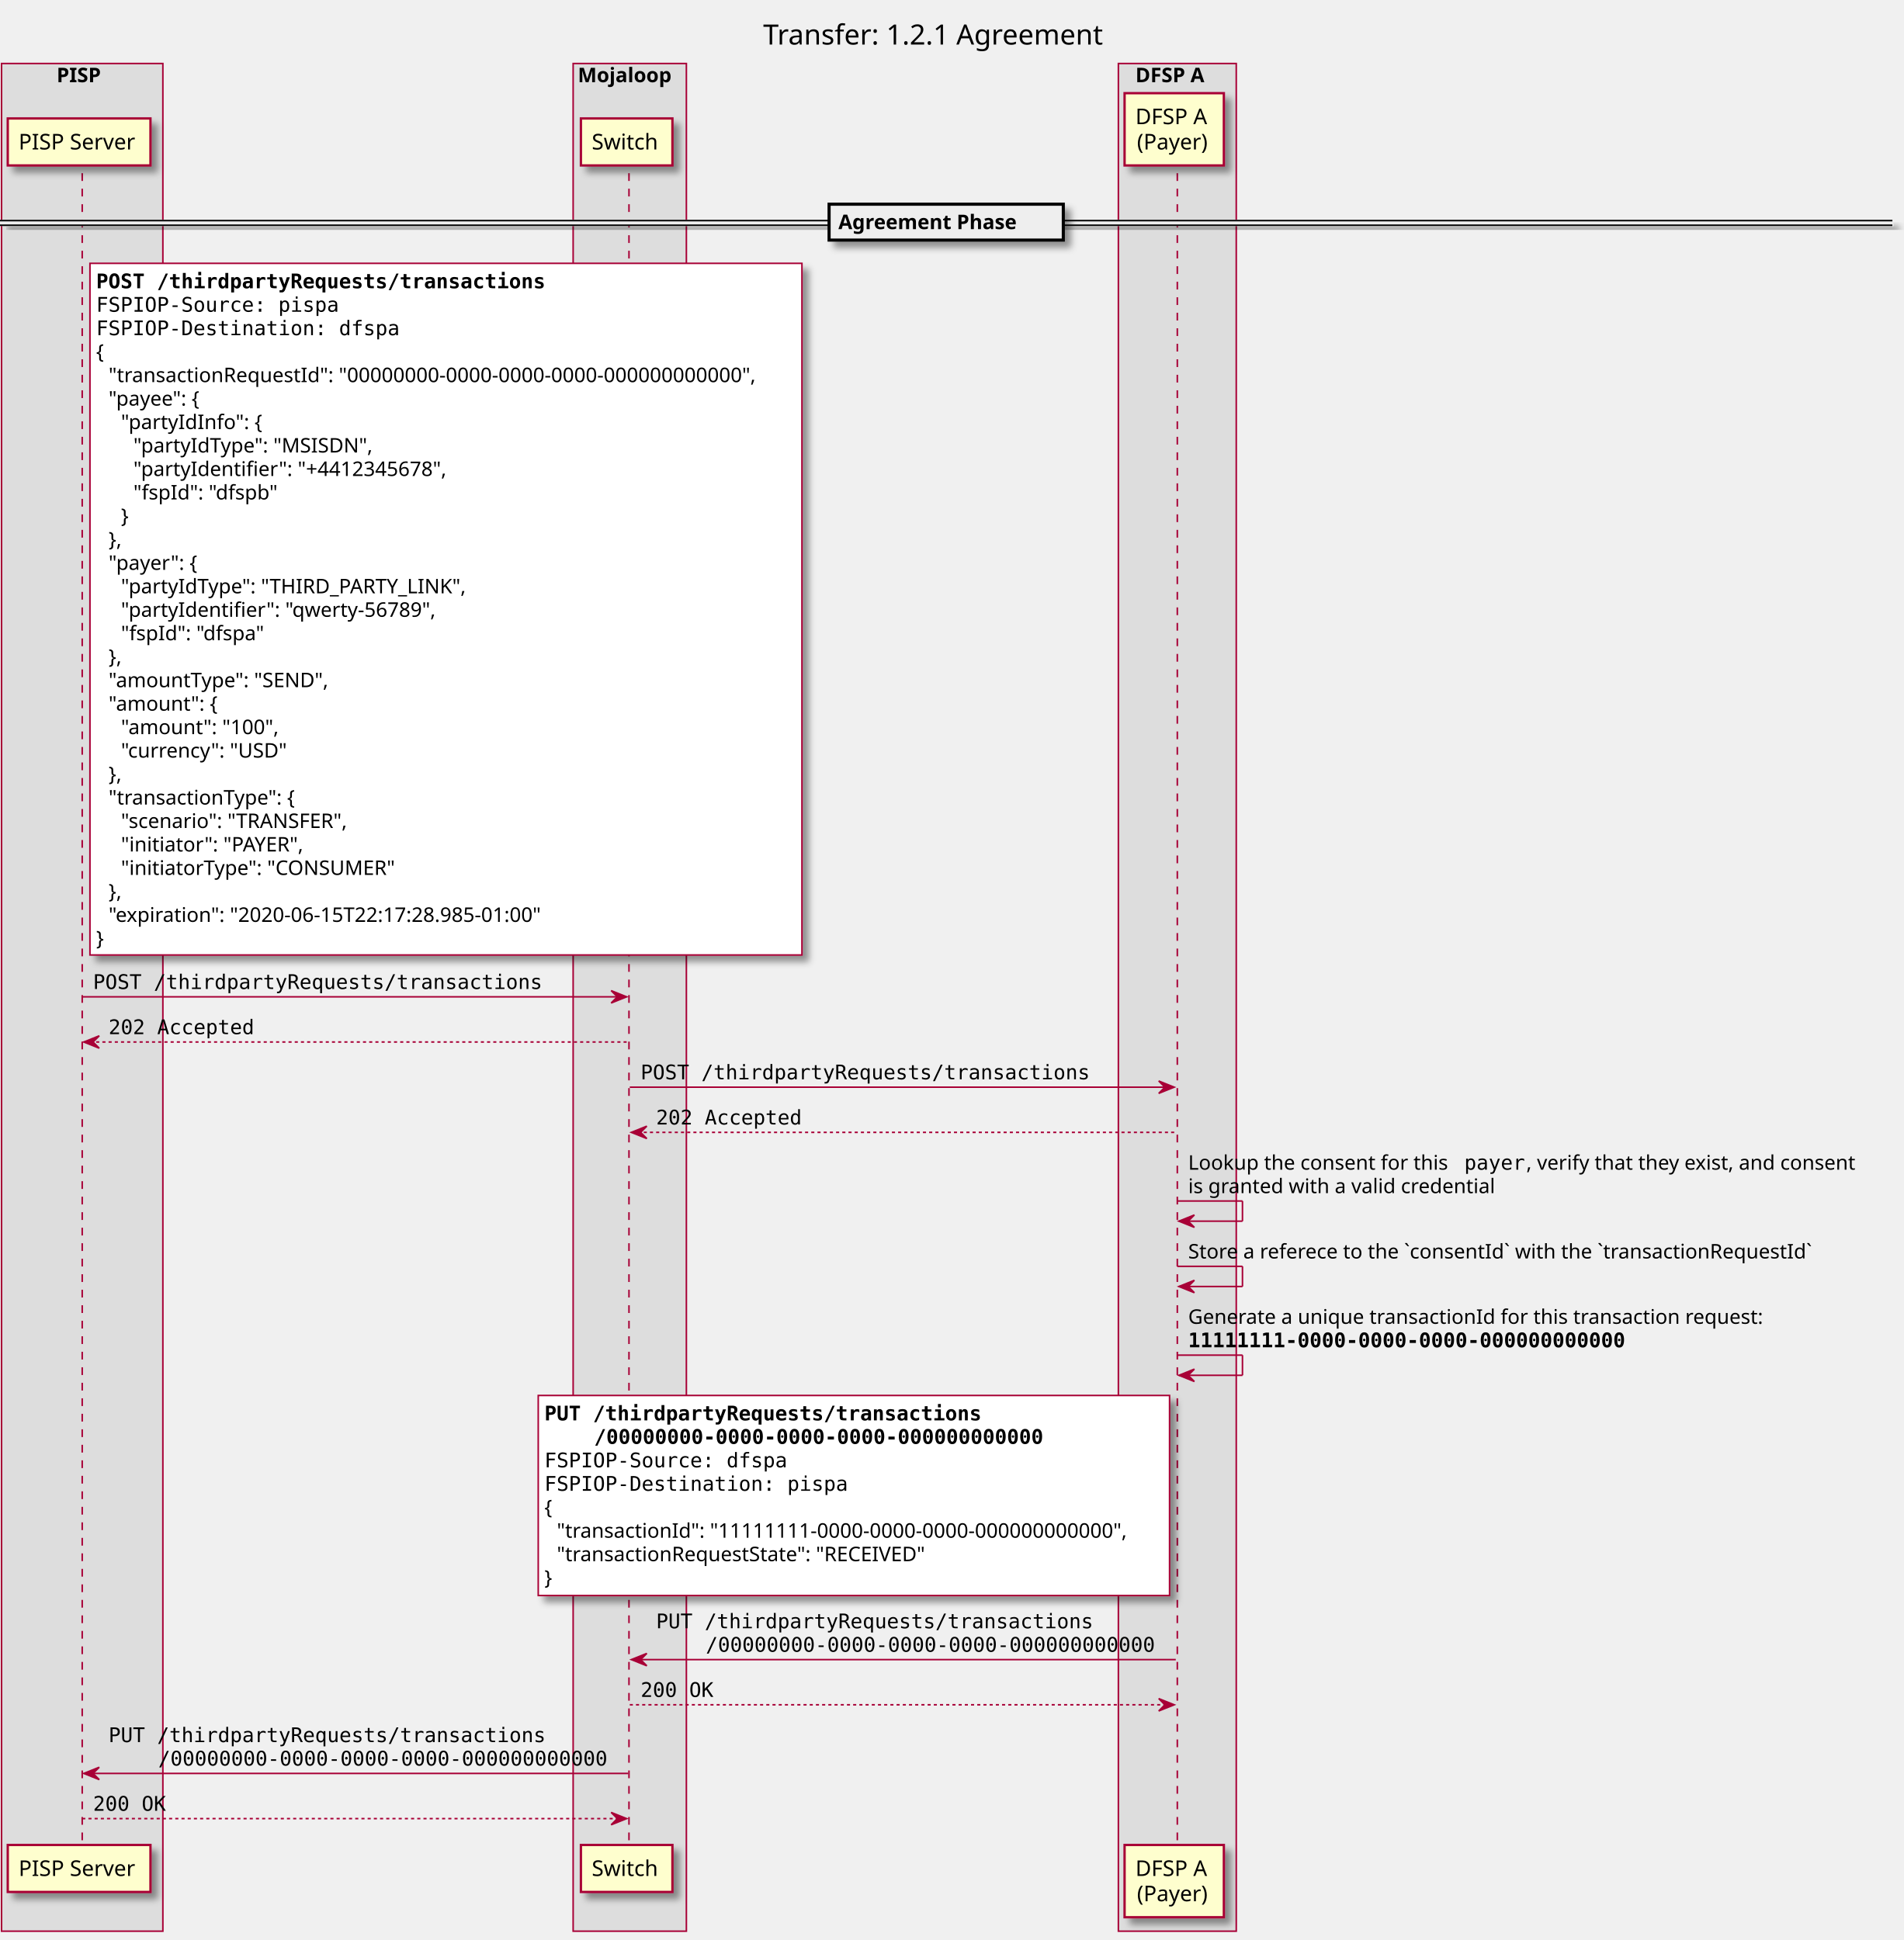
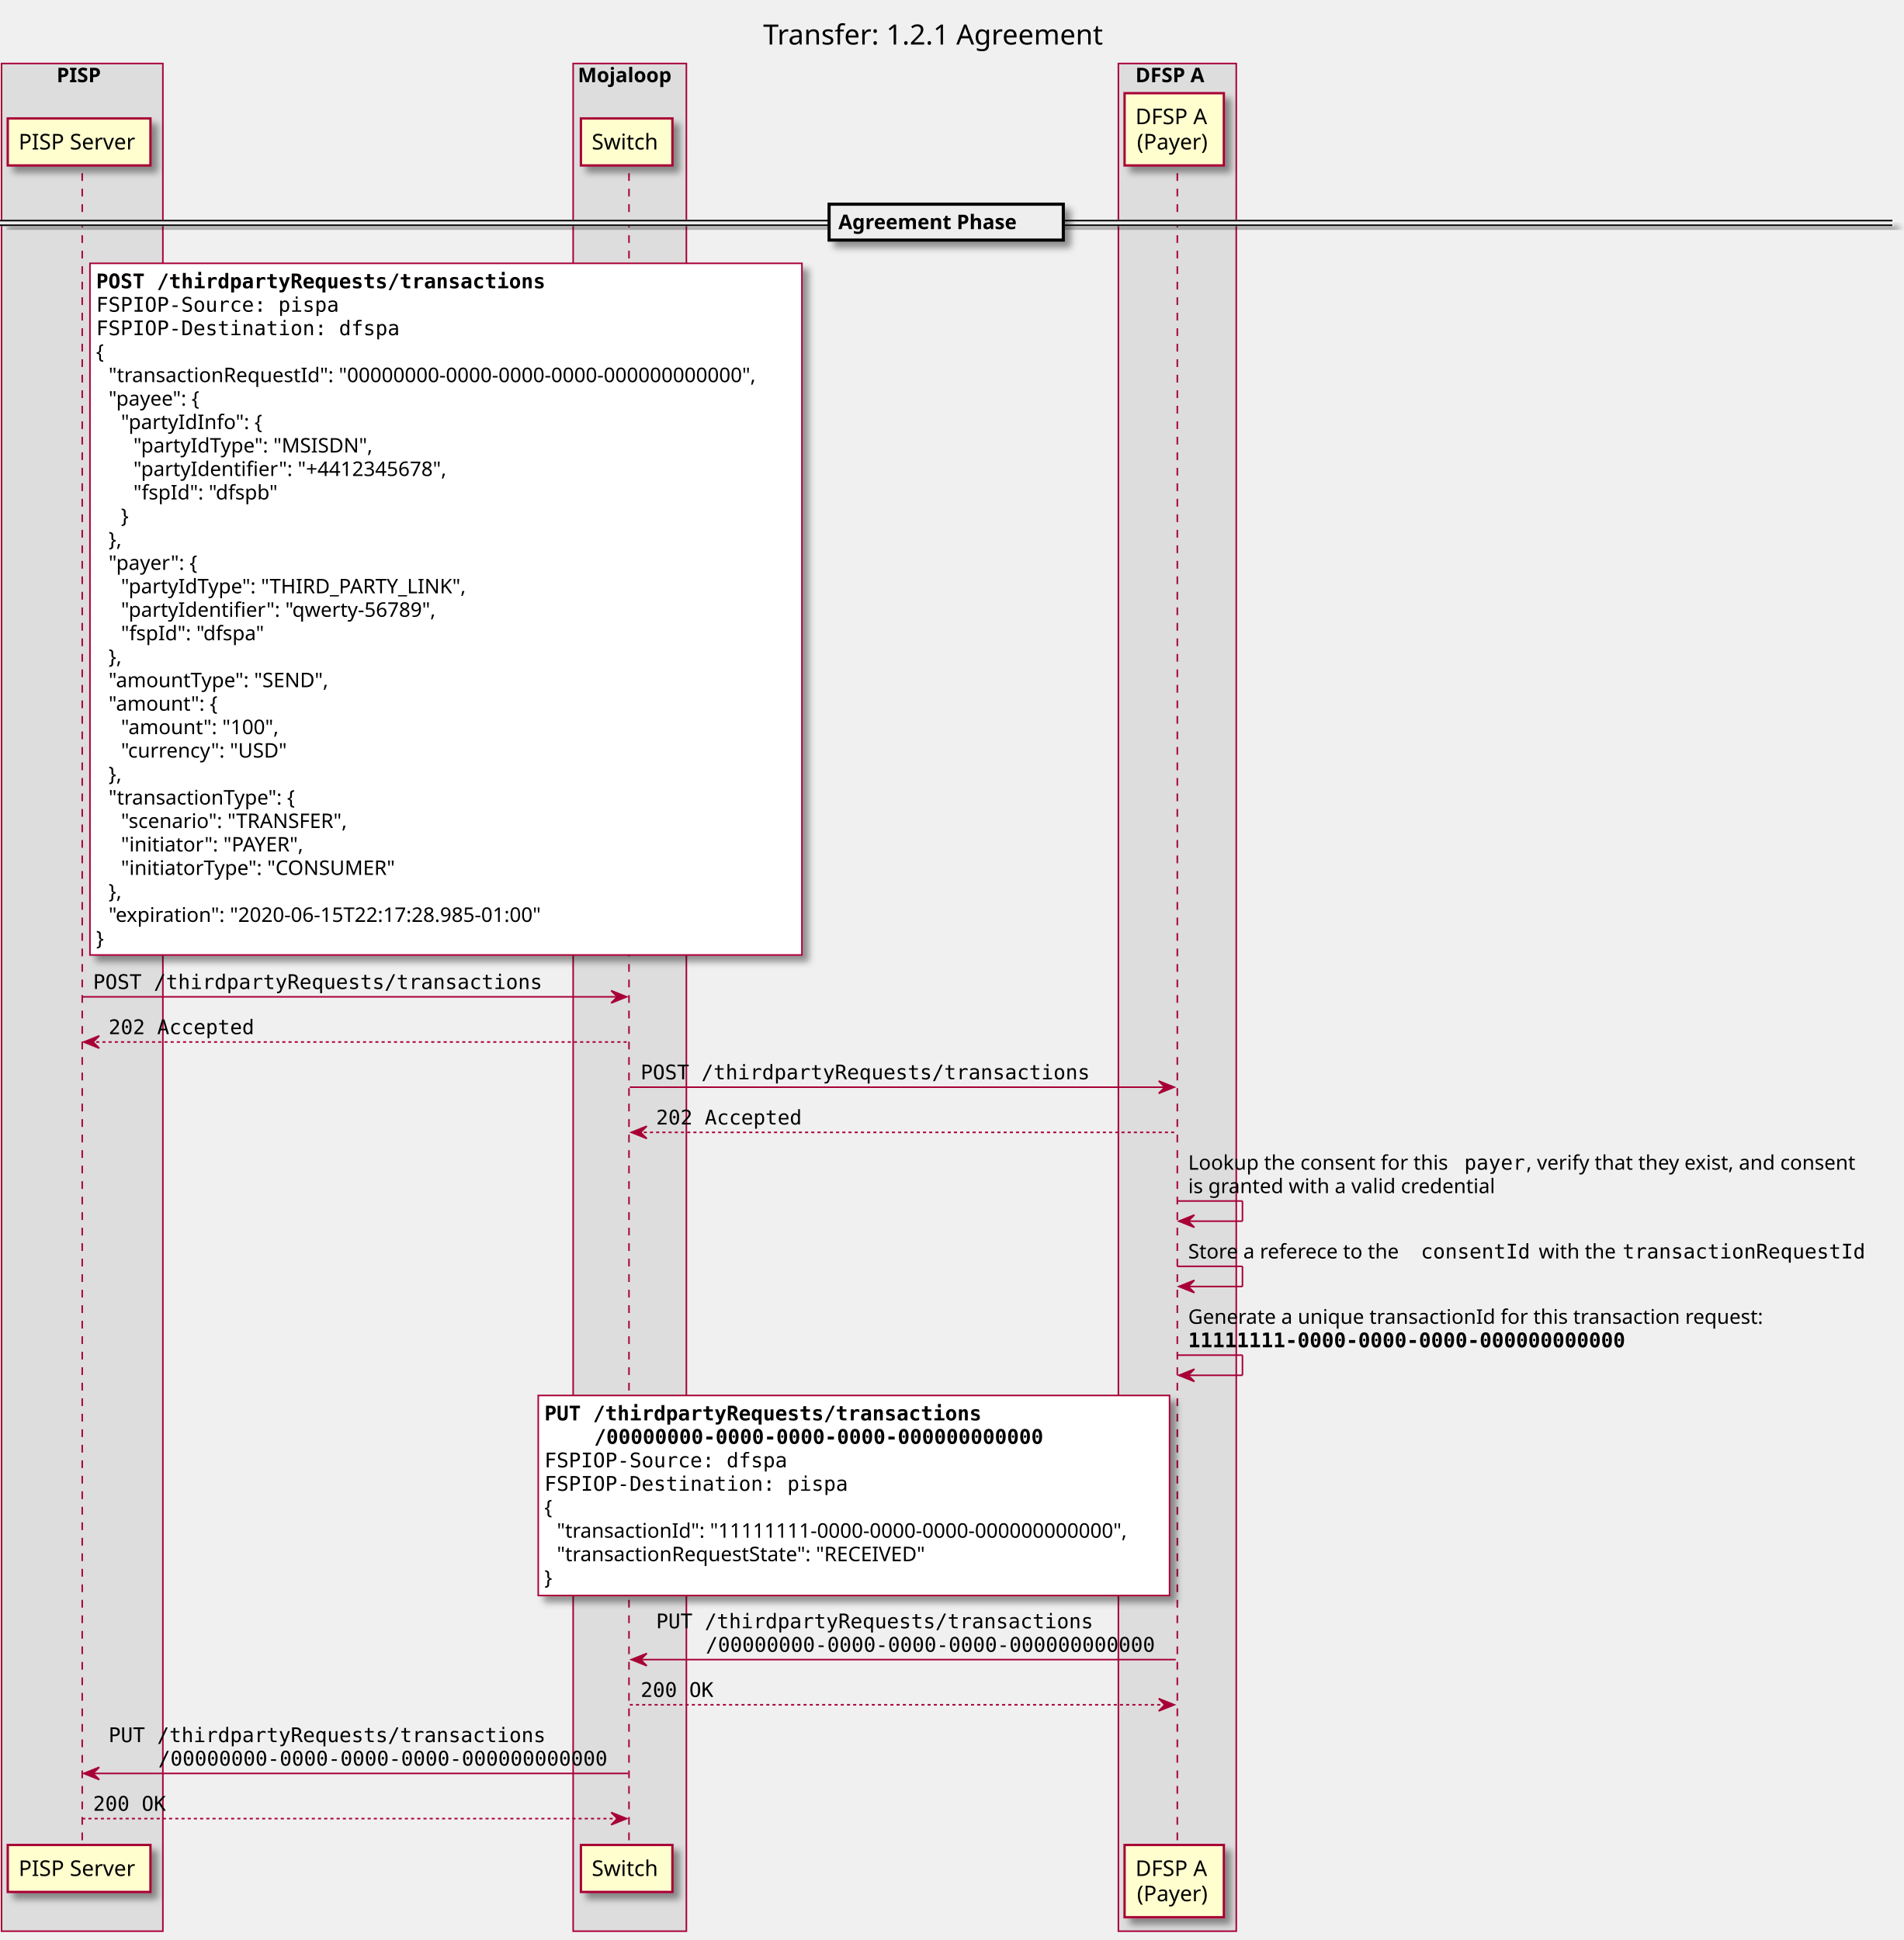
<svg xmlns="http://www.w3.org/2000/svg" height="1251" preserveAspectRatio="none" style="width:1227px;height:1251px" width="1227">
  <defs>
    <filter height="300%" id="a" width="300%" x="-1" y="-1">
      <feGaussianBlur result="blurOut" stdDeviation="2" />
      <feColorMatrix in="blurOut" result="blurOut2" values="0 0 0 0 0 0 0 0 0 0 0 0 0 0 0 0 0 0 .4 0" />
      <feOffset dx="4" dy="4" in="blurOut2" result="blurOut3" />
      <feBlend in="SourceGraphic" in2="blurOut3" />
    </filter>
  </defs>
  <text font-family="sans-serif" font-size="18" lengthAdjust="spacingAndGlyphs" textLength="236" x="492" y="28.708">
    Transfer: 1.2.1 Agreement
  </text>
  <path fill="#DDD" stroke="#a80036" d="M1 40.953h104v1204.359H1z" />
  <text font-family="sans-serif" font-size="13" font-weight="bold" lengthAdjust="spacingAndGlyphs" textLength="33" x="36.5" y="53.02">
    PISP
  </text>
  <path fill="#DDD" stroke="#a80036" d="M369.5 40.953h73v1204.359h-73z" />
  <text font-family="sans-serif" font-size="13" font-weight="bold" lengthAdjust="spacingAndGlyphs" textLength="67" x="372.5" y="53.02">
    Mojaloop
  </text>
  <path fill="#DDD" stroke="#a80036" d="M721 40.953h76v1204.359h-76z" />
  <text font-family="sans-serif" font-size="13" font-weight="bold" lengthAdjust="spacingAndGlyphs" textLength="54" x="732" y="53.02">
    DFSP A
  </text>
  <path stroke="#a80036" stroke-dasharray="5,5" d="M53 111.68v1079.039M405.5 111.68v1079.039M759 111.68v1079.039" />
  <path fill="#FEFECE" filter="url(#a)" stroke="#a80036" stroke-width="1.5" d="M5 76.383h92v30.297H5z" />
  <text font-family="sans-serif" font-size="14" lengthAdjust="spacingAndGlyphs" textLength="78" x="12" y="96.378">
    PISP Server
  </text>
  <path fill="#FEFECE" filter="url(#a)" stroke="#a80036" stroke-width="1.5" d="M5 1189.719h92v30.297H5z" />
  <text font-family="sans-serif" font-size="14" lengthAdjust="spacingAndGlyphs" textLength="78" x="12" y="1209.714">
    PISP Server
  </text>
  <path fill="#FEFECE" filter="url(#a)" stroke="#a80036" stroke-width="1.5" d="M374.5 76.383h59v30.297h-59z" />
  <text font-family="sans-serif" font-size="14" lengthAdjust="spacingAndGlyphs" textLength="45" x="381.5" y="96.378">
    Switch
  </text>
  <path fill="#FEFECE" filter="url(#a)" stroke="#a80036" stroke-width="1.5" d="M374.5 1189.719h59v30.297h-59z" />
  <text font-family="sans-serif" font-size="14" lengthAdjust="spacingAndGlyphs" textLength="45" x="381.5" y="1209.714">
    Switch
  </text>
  <path fill="#FEFECE" filter="url(#a)" stroke="#a80036" stroke-width="1.5" d="M725 60.086h64v46.594h-64z" />
  <text font-family="sans-serif" font-size="14" lengthAdjust="spacingAndGlyphs" textLength="50" x="732" y="80.081">
    DFSP A
  </text>
  <text font-family="sans-serif" font-size="14" lengthAdjust="spacingAndGlyphs" textLength="48" x="733" y="96.378">
    (Payer)
  </text>
  <path fill="#FEFECE" filter="url(#a)" stroke="#a80036" stroke-width="1.5" d="M725 1189.719h64v46.594h-64z" />
  <text font-family="sans-serif" font-size="14" lengthAdjust="spacingAndGlyphs" textLength="50" x="732" y="1209.714">
    DFSP A
  </text>
  <text font-family="sans-serif" font-size="14" lengthAdjust="spacingAndGlyphs" textLength="48" x="733" y="1226.011">
    (Payer)
  </text>
  <path fill="#EEE" filter="url(#a)" stroke="#eee" d="M0 142.246h1220v3H0z" />
  <path stroke="#000" d="M0 142.246h1220M0 145.246h1220" />
  <path fill="#EEE" filter="url(#a)" stroke="#000" stroke-width="2" d="M534.5 131.68h151v23.133h-151z" />
  <text font-family="sans-serif" font-size="13" font-weight="bold" lengthAdjust="spacingAndGlyphs" textLength="132" x="540.5" y="147.747">
    Agreement Phase
  </text>
  <path fill="#FFF" filter="url(#a)" stroke="#a80036" d="M58 169.813h459v446H58z" />
  <text font-family="monospace" font-size="13" font-weight="bold" lengthAdjust="spacingAndGlyphs" textLength="296" x="62" y="185.879">
    POST /thirdpartyRequests/transactions
  </text>
  <text font-family="monospace" font-size="13" lengthAdjust="spacingAndGlyphs" textLength="160" x="62" y="201.012">
    FSPIOP-Source: pispa
  </text>
  <text font-family="monospace" font-size="13" lengthAdjust="spacingAndGlyphs" textLength="200" x="62" y="216.145">
    FSPIOP-Destination: dfspa
  </text>
  <text font-family="sans-serif" font-size="13" lengthAdjust="spacingAndGlyphs" textLength="8" x="62" y="231.278">
    {
  </text>
  <text font-family="sans-serif" font-size="13" lengthAdjust="spacingAndGlyphs" textLength="443" x="70" y="246.411">
    "transactionRequestId": "00000000-0000-0000-0000-000000000000",
  </text>
  <text font-family="sans-serif" font-size="13" lengthAdjust="spacingAndGlyphs" textLength="65" x="70" y="261.543">
    "payee": {
  </text>
  <text font-family="sans-serif" font-size="13" lengthAdjust="spacingAndGlyphs" textLength="93" x="78" y="276.676">
    "partyIdInfo": {
  </text>
  <text font-family="sans-serif" font-size="13" lengthAdjust="spacingAndGlyphs" textLength="158" x="86" y="291.809">
    "partyIdType": "MSISDN",
  </text>
  <text font-family="sans-serif" font-size="13" lengthAdjust="spacingAndGlyphs" textLength="211" x="86" y="306.942">
    "partyIdentifier": "+4412345678",
  </text>
  <text font-family="sans-serif" font-size="13" lengthAdjust="spacingAndGlyphs" textLength="93" x="86" y="322.075">
    "fspId": "dfspb"
  </text>
  <text font-family="sans-serif" font-size="13" lengthAdjust="spacingAndGlyphs" textLength="8" x="78" y="337.207">
    }
  </text>
  <text font-family="sans-serif" font-size="13" lengthAdjust="spacingAndGlyphs" textLength="12" x="70" y="352.34">
    },
  </text>
  <text font-family="sans-serif" font-size="13" lengthAdjust="spacingAndGlyphs" textLength="62" x="70" y="367.473">
    "payer": {
  </text>
  <text font-family="sans-serif" font-size="13" lengthAdjust="spacingAndGlyphs" textLength="225" x="78" y="382.606">
    "partyIdType": "THIRD_PARTY_LINK",
  </text>
  <text font-family="sans-serif" font-size="13" lengthAdjust="spacingAndGlyphs" textLength="207" x="78" y="397.739">
    "partyIdentifier": "qwerty-56789",
  </text>
  <text font-family="sans-serif" font-size="13" lengthAdjust="spacingAndGlyphs" textLength="93" x="78" y="412.872">
    "fspId": "dfspa"
  </text>
  <text font-family="sans-serif" font-size="13" lengthAdjust="spacingAndGlyphs" textLength="12" x="70" y="428.004">
    },
  </text>
  <text font-family="sans-serif" font-size="13" lengthAdjust="spacingAndGlyphs" textLength="149" x="70" y="443.137">
    "amountType": "SEND",
  </text>
  <text font-family="sans-serif" font-size="13" lengthAdjust="spacingAndGlyphs" textLength="76" x="70" y="458.27">
    "amount": {
  </text>
  <text font-family="sans-serif" font-size="13" lengthAdjust="spacingAndGlyphs" textLength="106" x="78" y="473.403">
    "amount": "100",
  </text>
  <text font-family="sans-serif" font-size="13" lengthAdjust="spacingAndGlyphs" textLength="112" x="78" y="488.536">
    "currency": "USD"
  </text>
  <text font-family="sans-serif" font-size="13" lengthAdjust="spacingAndGlyphs" textLength="12" x="70" y="503.668">
    },
  </text>
  <text font-family="sans-serif" font-size="13" lengthAdjust="spacingAndGlyphs" textLength="128" x="70" y="518.801">
    "transactionType": {
  </text>
  <text font-family="sans-serif" font-size="13" lengthAdjust="spacingAndGlyphs" textLength="152" x="78" y="533.934">
    "scenario": "TRANSFER",
  </text>
  <text font-family="sans-serif" font-size="13" lengthAdjust="spacingAndGlyphs" textLength="120" x="78" y="549.067">
    "initiator": "PAYER",
  </text>
  <text font-family="sans-serif" font-size="13" lengthAdjust="spacingAndGlyphs" textLength="181" x="78" y="564.2">
    "initiatorType": "CONSUMER"
  </text>
  <text font-family="sans-serif" font-size="13" lengthAdjust="spacingAndGlyphs" textLength="12" x="70" y="579.332">
    },
  </text>
  <text font-family="sans-serif" font-size="13" lengthAdjust="spacingAndGlyphs" textLength="297" x="70" y="594.465">
    "expiration": "2020-06-15T22:17:28.985-01:00"
  </text>
  <text font-family="sans-serif" font-size="13" lengthAdjust="spacingAndGlyphs" textLength="8" x="62" y="609.598">
    }
  </text>
  <path fill="#A80036" stroke="#a80036" d="M394 638.797l10 4-10 4 4-4z" />
  <path stroke="#a80036" d="M53 642.797h347" />
  <text font-family="monospace" font-size="13" lengthAdjust="spacingAndGlyphs" textLength="296" x="60" y="637.731">
    POST /thirdpartyRequests/transactions
  </text>
  <path fill="#A80036" stroke="#a80036" d="M64 667.93l-10 4 10 4-4-4z" />
  <path stroke="#a80036" stroke-dasharray="2,2" d="M58 671.93h347" />
  <text font-family="monospace" font-size="13" lengthAdjust="spacingAndGlyphs" textLength="96" x="70" y="666.864">
    202 Accepted
  </text>
  <path fill="#A80036" stroke="#a80036" d="M747 697.063l10 4-10 4 4-4z" />
  <path stroke="#a80036" d="M406 701.063h347" />
  <text font-family="monospace" font-size="13" lengthAdjust="spacingAndGlyphs" textLength="296" x="413" y="695.997">
    POST /thirdpartyRequests/transactions
  </text>
  <path fill="#A80036" stroke="#a80036" d="M417 726.195l-10 4 10 4-4-4z" />
  <path stroke="#a80036" stroke-dasharray="2,2" d="M411 730.195h347" />
  <text font-family="monospace" font-size="13" lengthAdjust="spacingAndGlyphs" textLength="96" x="423" y="725.129">
    202 Accepted
  </text>
  <path stroke="#a80036" d="M759 774.461h42M801 774.461v13M760 787.461h41" />
  <path fill="#A80036" stroke="#a80036" d="M770 783.46l-10 4 10 4-4-4z" />
  <text font-family="sans-serif" font-size="13" lengthAdjust="spacingAndGlyphs" textLength="174" x="766" y="754.262">
    Lookup the consent for this
  </text>
  <text font-family="monospace" font-size="13" lengthAdjust="spacingAndGlyphs" textLength="40" x="944" y="754.262">
    payer
  </text>
  <text font-family="sans-serif" font-size="13" lengthAdjust="spacingAndGlyphs" textLength="225" x="984" y="754.262">
    , verify that they exist, and consent
  </text>
  <text font-family="sans-serif" font-size="13" lengthAdjust="spacingAndGlyphs" textLength="205" x="766" y="769.395">
    is granted with a valid credential
  </text>
  <path stroke="#a80036" d="M759 816.594h42M801 816.594v13M760 829.594h41" />
  <path fill="#A80036" stroke="#a80036" d="M770 825.594l-10 4 10 4-4-4z" />
-   <text font-family="sans-serif" font-size="13" lengthAdjust="spacingAndGlyphs" textLength="433" x="766" y="811.528">
-     Store a referece to the `consentId` with the `transactionRequestId`
+   <text font-family="sans-serif" font-size="13" lengthAdjust="spacingAndGlyphs" textLength="146" x="766" y="811.528">
+     Store a referece to the
+   </text>
+   <text font-family="monospace" font-size="13" lengthAdjust="spacingAndGlyphs" textLength="72" x="916" y="811.528">
+     consentId
+   </text>
+   <text font-family="sans-serif" font-size="13" lengthAdjust="spacingAndGlyphs" textLength="50" x="992" y="811.528">
+     with the
+   </text>
+   <text font-family="monospace" font-size="13" lengthAdjust="spacingAndGlyphs" textLength="160" x="1046" y="811.528">
+     transactionRequestId
  </text>
  <path stroke="#a80036" d="M759 873.859h42M801 873.859v13M760 886.859h41" />
  <path fill="#A80036" stroke="#a80036" d="M770 882.86l-10 4 10 4-4-4z" />
  <text font-family="sans-serif" font-size="13" lengthAdjust="spacingAndGlyphs" textLength="387" x="766" y="853.661">
    Generate a unique transactionId for this transaction request:
  </text>
  <text font-family="monospace" font-size="13" font-weight="bold" lengthAdjust="spacingAndGlyphs" textLength="288" x="766" y="868.793">
    11111111-0000-0000-0000-000000000000
  </text>
  <path fill="#FFF" filter="url(#a)" stroke="#a80036" d="M347 899.859h407v129H347z" />
  <text font-family="monospace" font-size="13" font-weight="bold" lengthAdjust="spacingAndGlyphs" textLength="288" x="351" y="915.926">
    PUT /thirdpartyRequests/transactions
  </text>
  <text font-family="monospace" font-size="13" font-weight="bold" lengthAdjust="spacingAndGlyphs" textLength="296" x="383" y="931.059">
    /00000000-0000-0000-0000-000000000000
  </text>
  <text font-family="monospace" font-size="13" lengthAdjust="spacingAndGlyphs" textLength="160" x="351" y="946.192">
    FSPIOP-Source: dfspa
  </text>
  <text font-family="monospace" font-size="13" lengthAdjust="spacingAndGlyphs" textLength="200" x="351" y="961.325">
    FSPIOP-Destination: pispa
  </text>
  <text font-family="sans-serif" font-size="13" lengthAdjust="spacingAndGlyphs" textLength="8" x="351" y="976.457">
    {
  </text>
  <text font-family="sans-serif" font-size="13" lengthAdjust="spacingAndGlyphs" textLength="391" x="359" y="991.59">
    "transactionId": "11111111-0000-0000-0000-000000000000",
  </text>
  <text font-family="sans-serif" font-size="13" lengthAdjust="spacingAndGlyphs" textLength="250" x="359" y="1006.723">
    "transactionRequestState": "RECEIVED"
  </text>
  <text font-family="sans-serif" font-size="13" lengthAdjust="spacingAndGlyphs" textLength="8" x="351" y="1021.856">
    }
  </text>
  <path fill="#A80036" stroke="#a80036" d="M417 1066.188l-10 4 10 4-4-4z" />
  <path stroke="#a80036" d="M411 1070.188h347" />
  <text font-family="monospace" font-size="13" lengthAdjust="spacingAndGlyphs" textLength="288" x="423" y="1049.989">
    PUT /thirdpartyRequests/transactions
  </text>
  <text font-family="monospace" font-size="13" lengthAdjust="spacingAndGlyphs" textLength="296" x="455" y="1065.122">
    /00000000-0000-0000-0000-000000000000
  </text>
  <path fill="#A80036" stroke="#a80036" d="M747 1095.32l10 4-10 4 4-4z" />
  <path stroke="#a80036" stroke-dasharray="2,2" d="M406 1099.32h347" />
  <text font-family="monospace" font-size="13" lengthAdjust="spacingAndGlyphs" textLength="48" x="413" y="1094.254">
    200 OK
  </text>
  <path fill="#A80036" stroke="#a80036" d="M64 1139.586l-10 4 10 4-4-4z" />
  <path stroke="#a80036" d="M58 1143.586h347" />
  <text font-family="monospace" font-size="13" lengthAdjust="spacingAndGlyphs" textLength="288" x="70" y="1123.387">
    PUT /thirdpartyRequests/transactions
  </text>
  <text font-family="monospace" font-size="13" lengthAdjust="spacingAndGlyphs" textLength="296" x="102" y="1138.52">
    /00000000-0000-0000-0000-000000000000
  </text>
  <path fill="#A80036" stroke="#a80036" d="M394 1168.719l10 4-10 4 4-4z" />
  <path stroke="#a80036" stroke-dasharray="2,2" d="M53 1172.719h347" />
  <text font-family="monospace" font-size="13" lengthAdjust="spacingAndGlyphs" textLength="48" x="60" y="1167.653">
    200 OK
  </text>
</svg>
